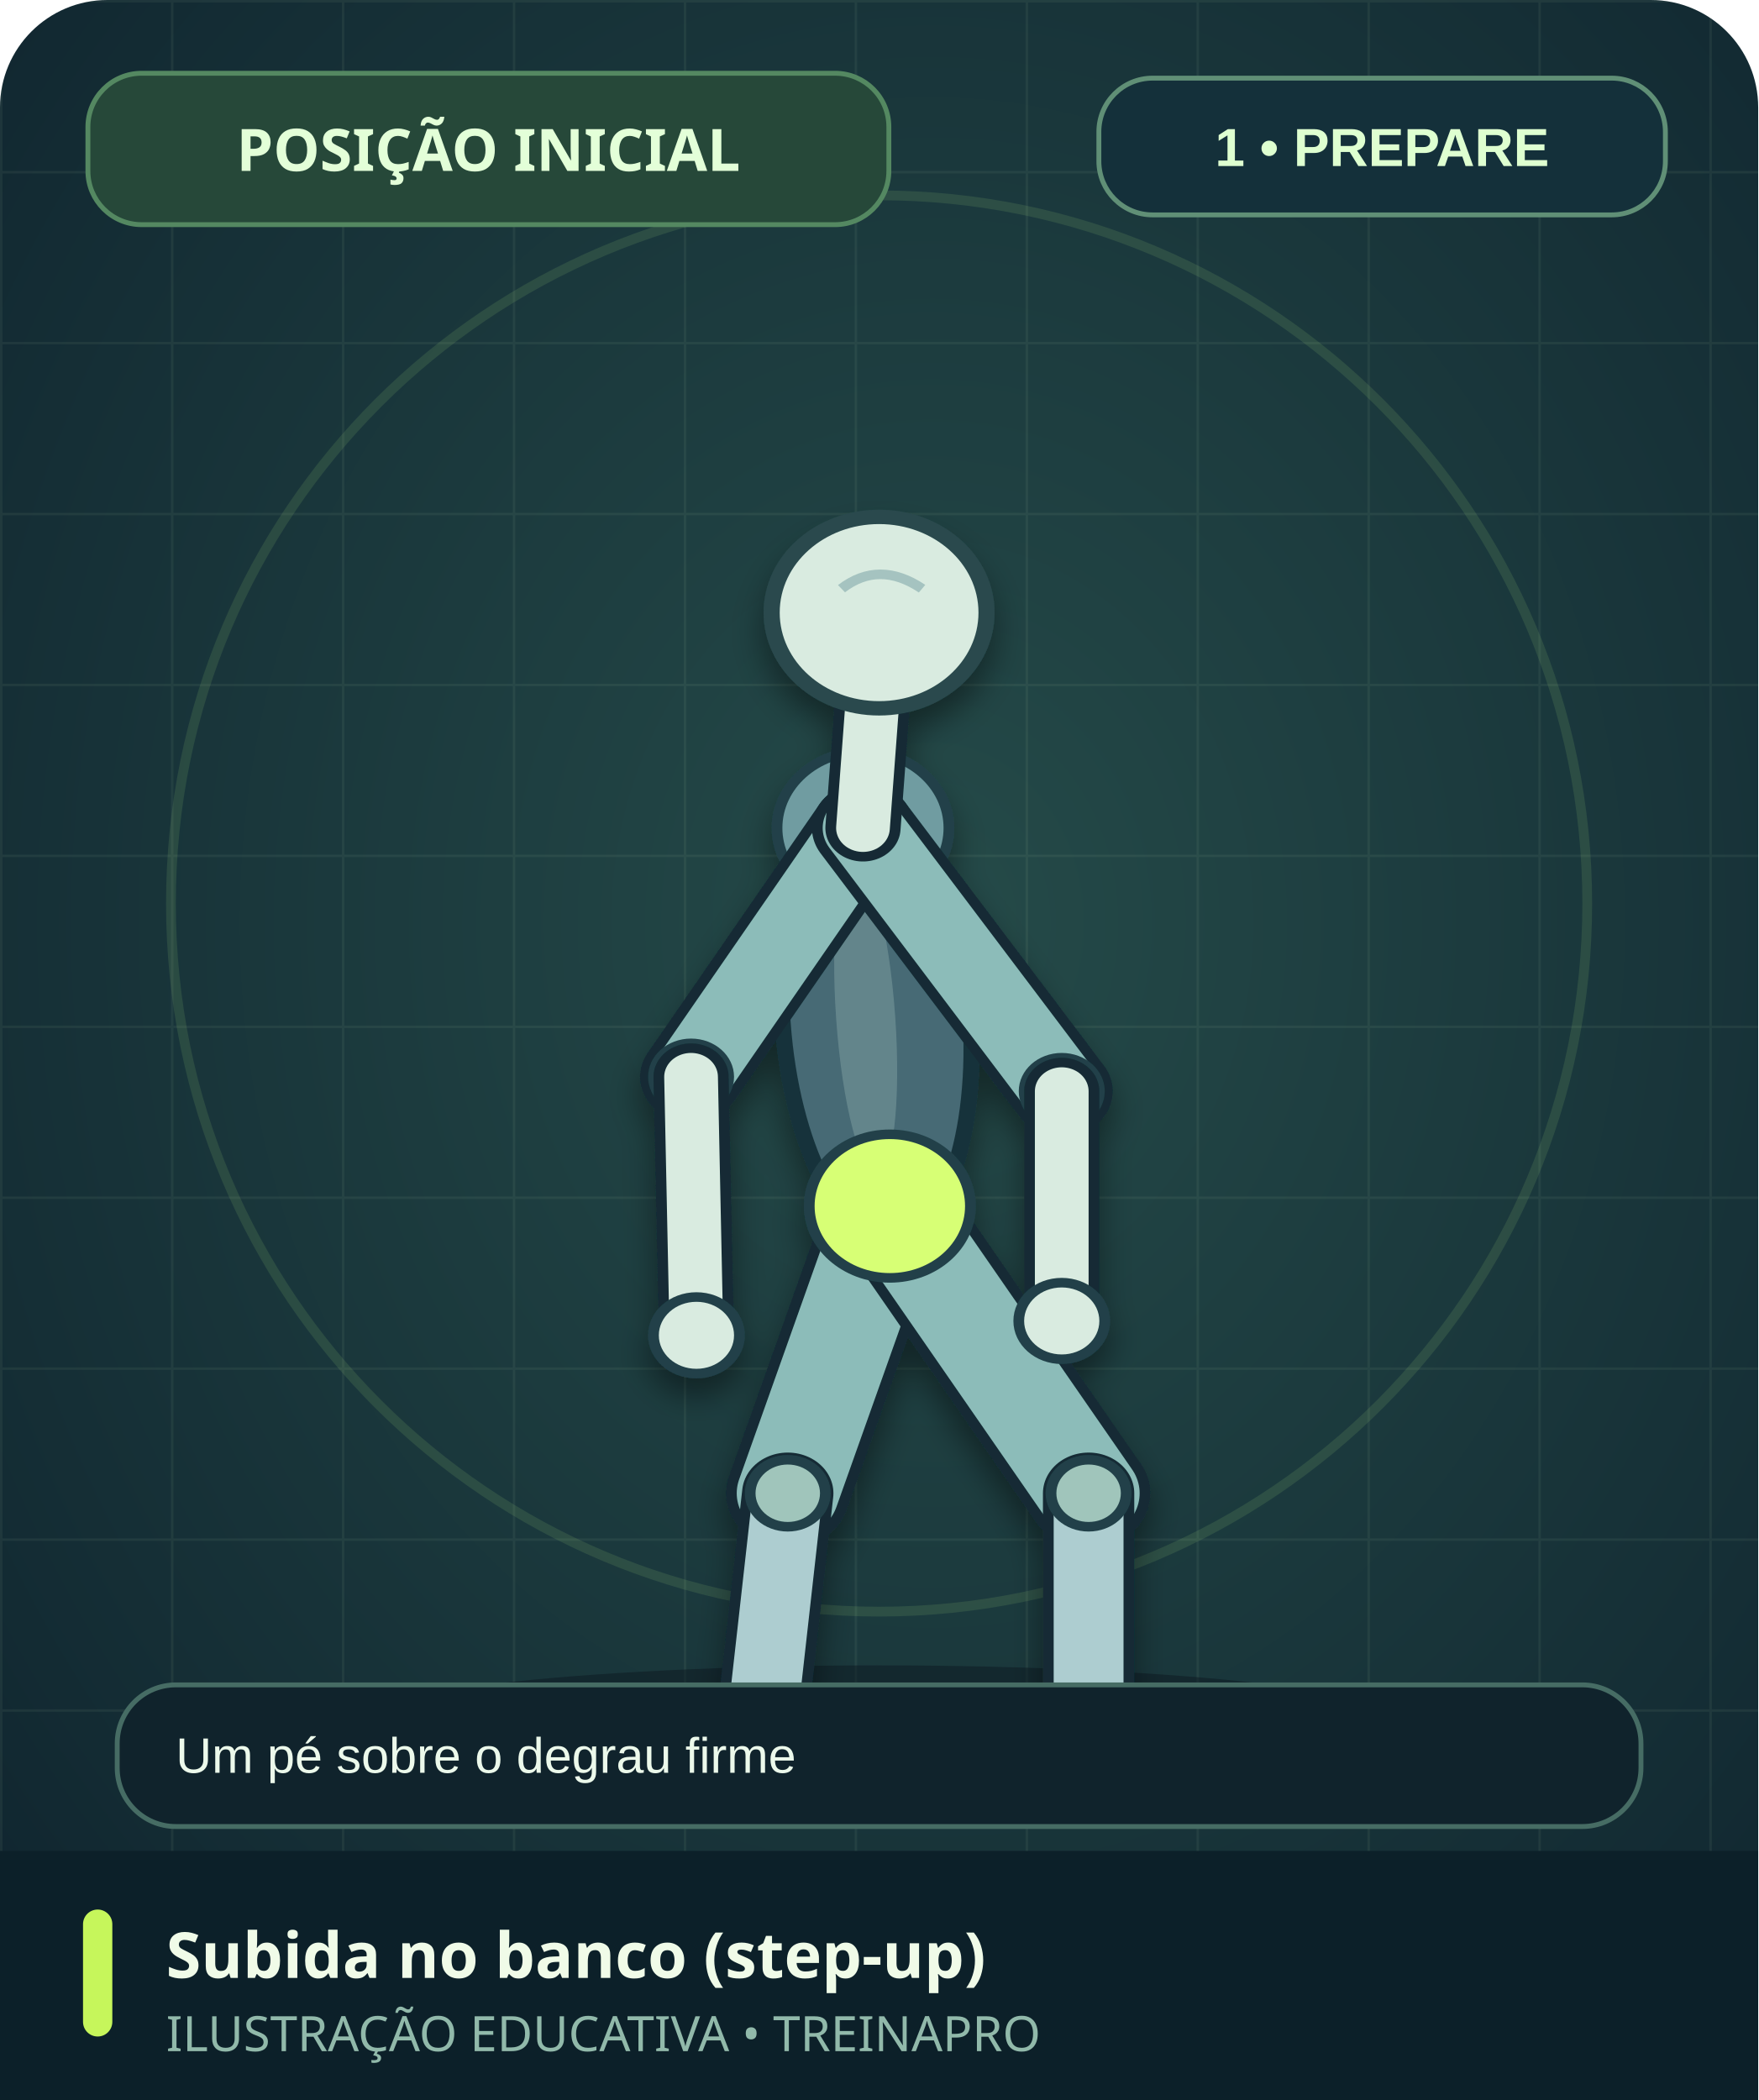
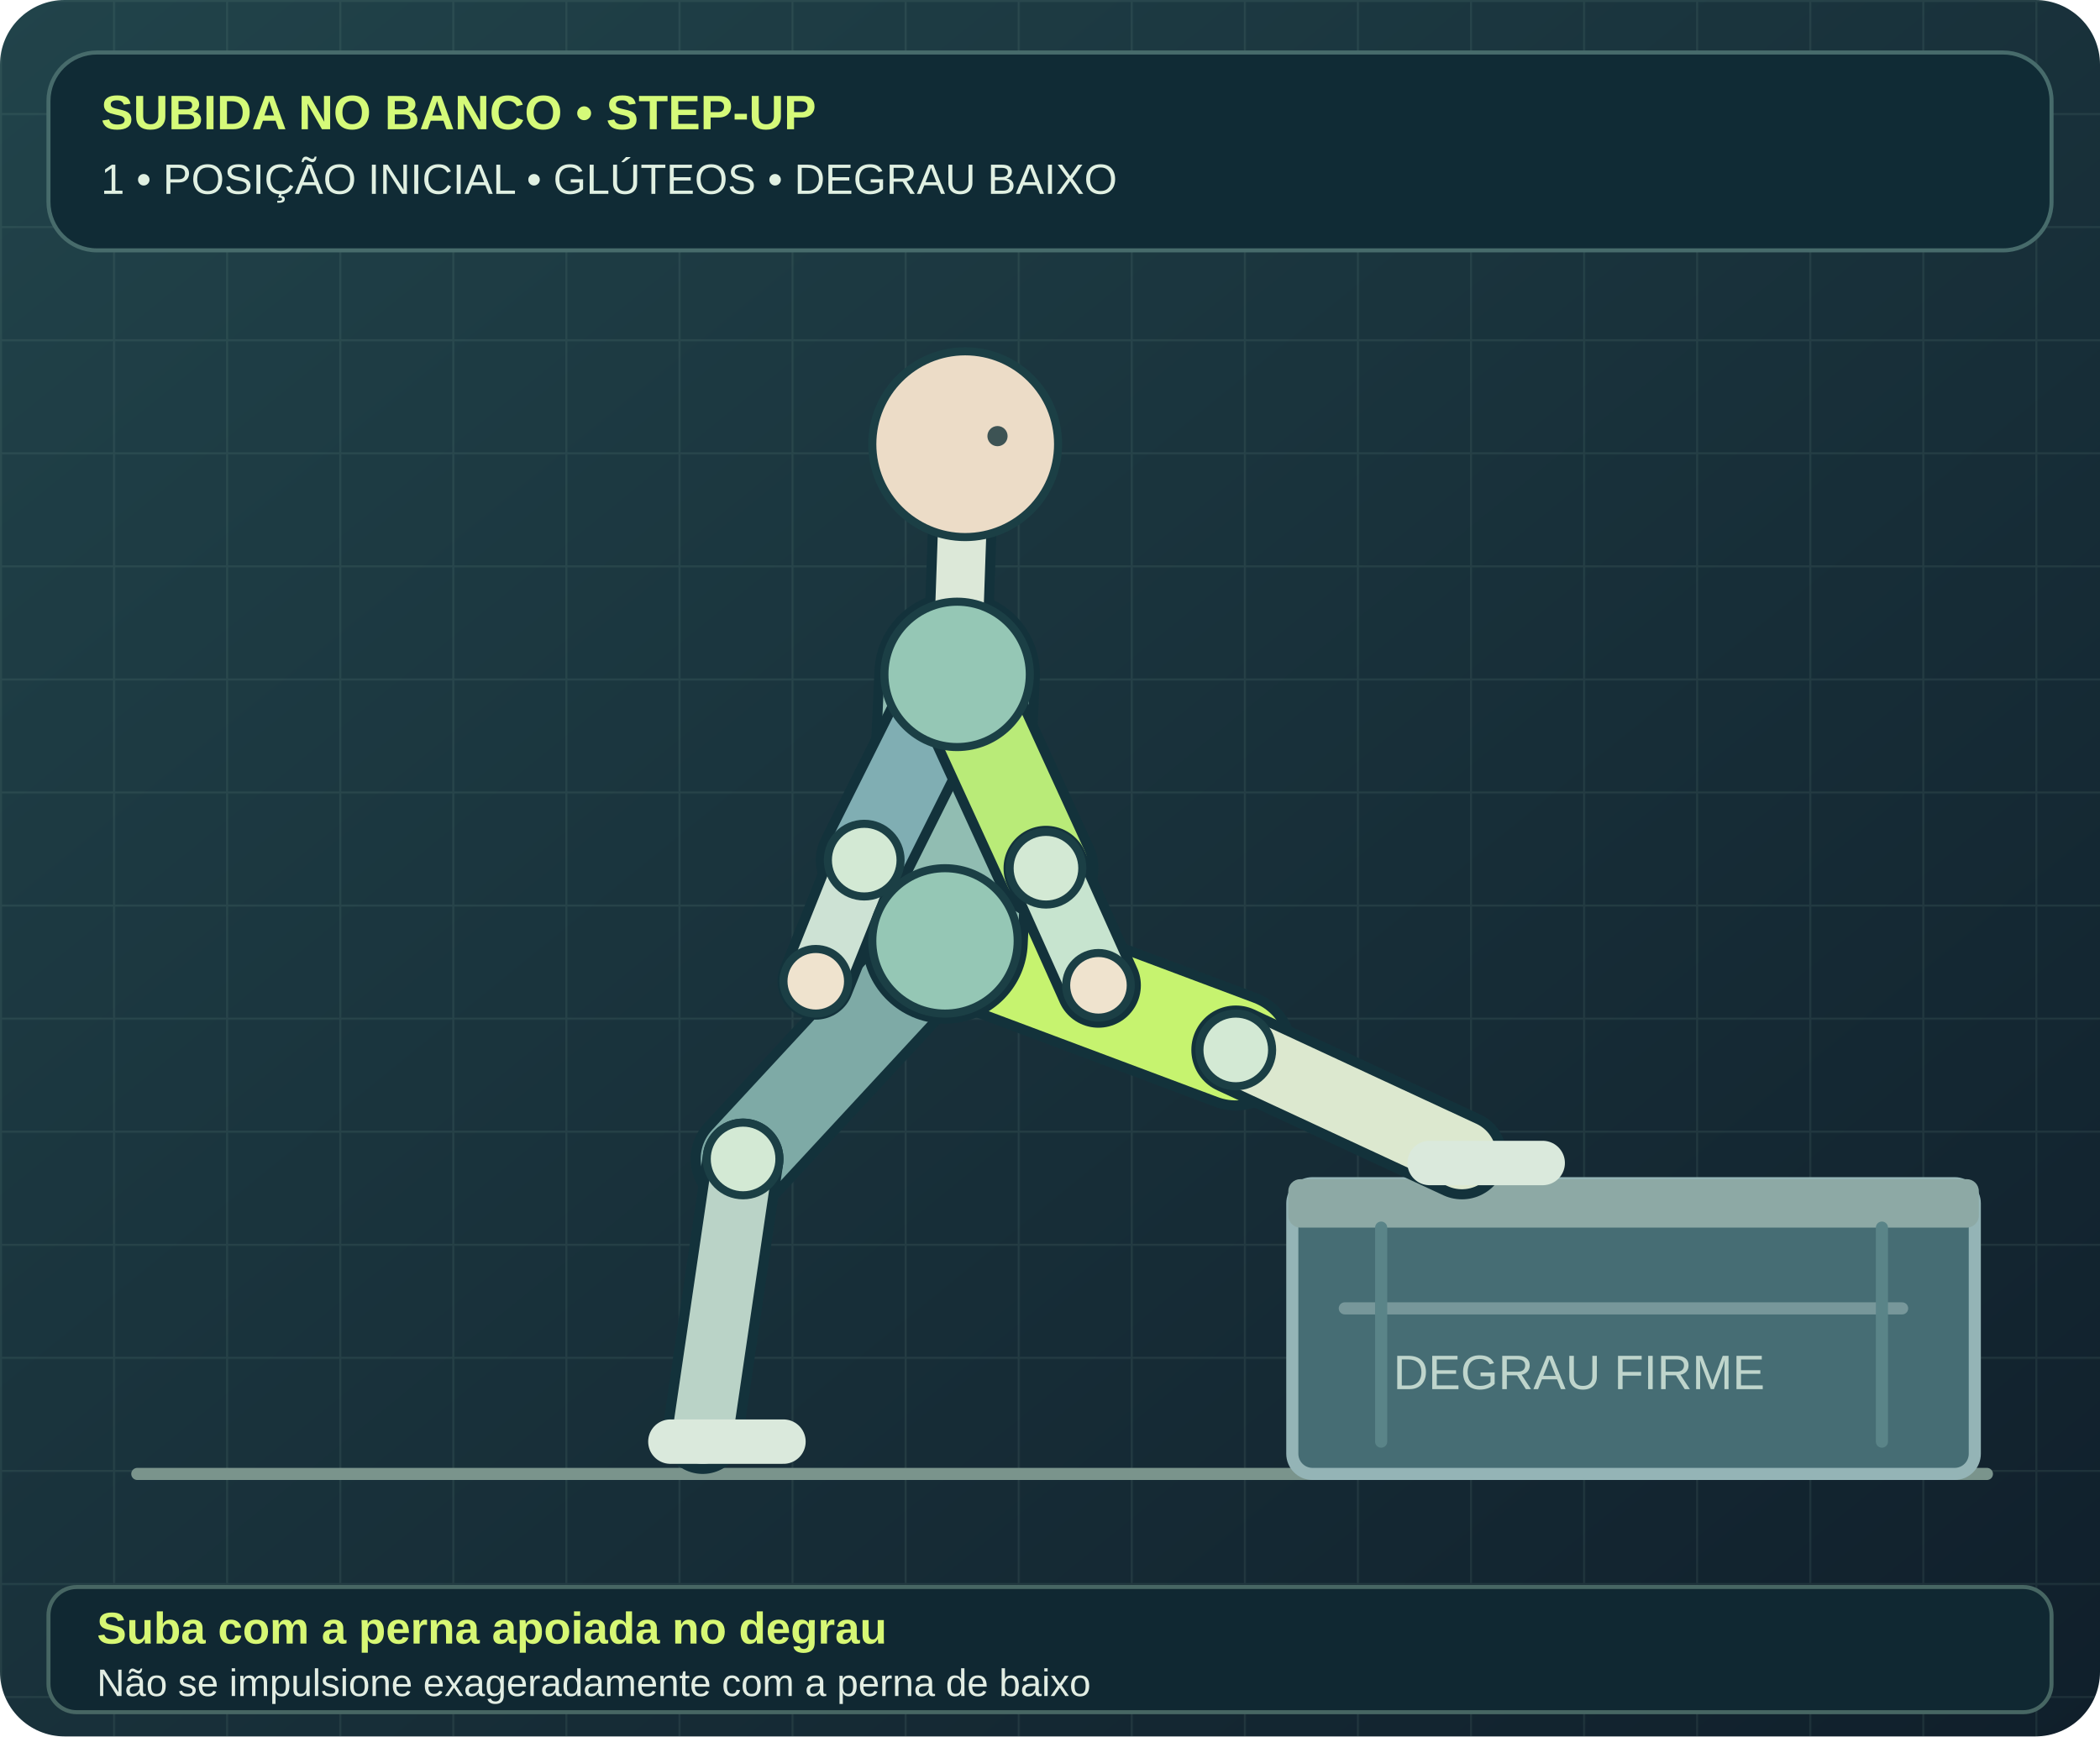
- <svg xmlns="http://www.w3.org/2000/svg" viewBox="0 0 360 430" role="img" aria-labelledby="title desc">
+ <svg xmlns="http://www.w3.org/2000/svg" viewBox="0 0 520 430" role="img" aria-labelledby="title desc">
  <defs>
-     <radialGradient id="bg" cx=".53" cy=".44" r=".78">
-       <stop stop-color="#254b49" />
-       <stop offset="1" stop-color="#0e222d" />
-     </radialGradient>
-     <pattern id="grid" width="35" height="35" patternUnits="userSpaceOnUse">
-       <path d="M35 0H0V35" stroke="#bddcb8" stroke-opacity=".07" fill="none" />
+     <linearGradient id="back" x1="0" y1="0" x2="1" y2="1">
+       <stop stop-color="#21434a" />
+       <stop offset="1" stop-color="#101f2b" />
+     </linearGradient>
+     <pattern id="grid" patternUnits="userSpaceOnUse" width="28" height="28">
+       <path d="M28 0H0V28" stroke="#9bc3ab" stroke-opacity=".10" fill="none" />
    </pattern>
-     <filter id="glow" x="-30%" y="-30%" width="160%" height="160%">
-       <feDropShadow dx="0" dy="4" stdDeviation="3" flood-color="#000" flood-opacity=".40" />
-     </filter>
  </defs>
-   <rect width="360" height="430" rx="22" fill="url(#bg)" />
-   <rect width="360" height="430" rx="22" fill="url(#grid)" />
-   <ellipse cx="180" cy="354" rx="112" ry="13" fill="#0b1820" opacity=".50" />
-   <circle cx="180" cy="185" r="145" fill="none" stroke="#b5ef80" stroke-opacity=".12" stroke-width="2" />
-   <rect x="18" y="15" width="164" height="31" rx="11" fill="#264839" stroke="#548861" />
-   <text x="100" y="35" text-anchor="middle" fill="#e3ffd8" font-family="sans-serif" font-size="12" font-weight="bold">POSIÇÃO INICIAL</text>
-   <g transform="translate(37 49) scale(1.1 .98)" filter="url(#glow)">
-     <line x1="37" y1="315" x2="221" y2="315" stroke="#587a80" stroke-width="3" stroke-linecap="round" />
-     <line x1="132" y1="202" x2="113" y2="262" stroke="#122c34" stroke-width="23" stroke-linecap="round" />
-     <line x1="132" y1="202" x2="113" y2="262" stroke="#8cbcb9" stroke-width="19" stroke-linecap="round" />
-     <line x1="113" y1="262" x2="108" y2="312" stroke="#122c34" stroke-width="17" stroke-linecap="round" />
-     <line x1="113" y1="262" x2="108" y2="312" stroke="#adcdd0" stroke-width="13" stroke-linecap="round" />
-     <circle cx="113" cy="262" r="7" fill="#a0c5bb" stroke="#214149" stroke-width="2" />
-     <path d="M100 308 Q109 301 129 311 Q131 318 100 317Z" fill="#a6c4bb" stroke="#243c40" stroke-width="2" />
-     <line x1="132" y1="202" x2="169" y2="262" stroke="#122c34" stroke-width="23" stroke-linecap="round" />
-     <line x1="132" y1="202" x2="169" y2="262" stroke="#8cbcb9" stroke-width="19" stroke-linecap="round" />
-     <line x1="169" y1="262" x2="169" y2="312" stroke="#122c34" stroke-width="17" stroke-linecap="round" />
-     <line x1="169" y1="262" x2="169" y2="312" stroke="#adcdd0" stroke-width="13" stroke-linecap="round" />
-     <circle cx="169" cy="262" r="7" fill="#a0c5bb" stroke="#214149" stroke-width="2" />
-     <path d="M161 308 Q170 301 190 311 Q192 318 161 317Z" fill="#a6c4bb" stroke="#243c40" stroke-width="2" />
-     <ellipse cx="129.5" cy="162.5" rx="17.5" ry="46.58" transform="rotate(-3.62 129.5 162.5)" fill="#466a75" stroke="#18333b" stroke-width="3" />
-     <ellipse cx="127.5" cy="162.5" rx="5.5" ry="32.58" transform="rotate(-3.62 129.5 162.5)" fill="#deefe3" opacity=".2" />
-     <circle cx="132" cy="202" r="15" fill="#d7ff75" stroke="#214149" stroke-width="2" />
-     <circle cx="127" cy="123" r="16" fill="#6f9ca1" stroke="#214149" stroke-width="2" />
-     <line x1="127" y1="123" x2="95" y2="175" stroke="#122c34" stroke-width="19" stroke-linecap="round" />
-     <line x1="127" y1="123" x2="95" y2="175" stroke="#8cbcb9" stroke-width="15" stroke-linecap="round" />
-     <circle cx="95" cy="175" r="7" fill="#91bbba" stroke="#214149" stroke-width="2" />
-     <line x1="95" y1="175" x2="96" y2="229" stroke="#122c34" stroke-width="14" stroke-linecap="round" />
-     <line x1="95" y1="175" x2="96" y2="229" stroke="#d9ebe0" stroke-width="10" stroke-linecap="round" />
-     <circle cx="96" cy="229" r="8" fill="#d9ebe0" stroke="#214149" stroke-width="2" />
-     <line x1="127" y1="123" x2="164" y2="178" stroke="#122c34" stroke-width="19" stroke-linecap="round" />
-     <line x1="127" y1="123" x2="164" y2="178" stroke="#8cbcb9" stroke-width="15" stroke-linecap="round" />
-     <circle cx="164" cy="178" r="7" fill="#91bbba" stroke="#214149" stroke-width="2" />
-     <line x1="164" y1="178" x2="164" y2="226" stroke="#122c34" stroke-width="14" stroke-linecap="round" />
-     <line x1="164" y1="178" x2="164" y2="226" stroke="#d9ebe0" stroke-width="10" stroke-linecap="round" />
-     <circle cx="164" cy="226" r="8" fill="#d9ebe0" stroke="#214149" stroke-width="2" />
-     <line x1="127" y1="123" x2="130" y2="78" stroke="#122c34" stroke-width="14" stroke-linecap="round" />
-     <line x1="127" y1="123" x2="130" y2="78" stroke="#d9ebe0" stroke-width="10" stroke-linecap="round" />
-     <circle cx="130" cy="78" r="20" fill="#d9ebe0" stroke="#2a4a4e" stroke-width="3" />
-     <path d="M123 73 Q130 67 138 73" fill="none" stroke="#82a8aa" stroke-width="2" opacity=".6" />
-   </g>
-   <rect x="0" y="379" width="360" height="51" fill="#0c2029" />
-   <rect x="17" y="391" width="6" height="26" rx="3" fill="#c6f65b" />
-   <text x="34" y="405" fill="#f0fbe8" font-family="sans-serif" font-size="13" font-weight="bold">Subida no banco (step-up)</text>
-   <text x="34" y="420" fill="#91b9aa" font-family="sans-serif" font-size="10">ILUSTRAÇÃO EDUCATIVA • TREINAPRO</text>
-   <g aria-hidden="true">
-     <rect x="225" y="16" rx="11" width="116" height="28" fill="#14303a" stroke="#608f76" />
-     <text x="283" y="34" text-anchor="middle" fill="#deffd0" font-size="11" font-family="Arial,sans-serif" font-weight="bold">1 • PREPARE</text>
-     <rect x="24" y="345" rx="12" width="312" height="29" fill="#10232c" stroke="#466c64" />
-     <text x="36" y="363" fill="#ecf9eb" font-size="10.2" font-family="Arial,sans-serif">Um pé sobre o degrau firme</text>
-   </g>
+   <rect width="100%" height="100%" rx="16" fill="url(#back)" />
+   <rect width="100%" height="100%" rx="16" fill="url(#grid)" />
+   <line x1="34" y1="365" x2="492" y2="365" stroke="#7a948c" stroke-width="3" stroke-linecap="round" />
+   <rect x="320" y="293" width="169" height="72" rx="5" fill="#466d74" stroke="#94b4b6" stroke-width="3" />
+   <rect x="319" y="292" width="171" height="12" rx="3" fill="#8da9a5" stroke="none" stroke-width="1" />
+   <line x1="333" y1="324" x2="471" y2="324" stroke="#77979a" stroke-width="3" stroke-linecap="round" />
+   <line x1="342" y1="304" x2="342" y2="357" stroke="#5a8488" stroke-width="3" stroke-linecap="round" />
+   <line x1="466" y1="304" x2="466" y2="357" stroke="#5a8488" stroke-width="3" stroke-linecap="round" />
+   <text x="345" y="344" fill="#bfd5cc" font-family="Arial,sans-serif" font-size="12">DEGRAU FIRME</text>
+   <line x1="234" y1="233" x2="184" y2="287" stroke="#13323b" stroke-width="26" stroke-linecap="round" />
+   <line x1="234" y1="233" x2="184" y2="287" stroke="#7eaaa6" stroke-width="21" stroke-linecap="round" />
+   <line x1="184" y1="287" x2="174" y2="355" stroke="#13323b" stroke-width="20" stroke-linecap="round" />
+   <line x1="184" y1="287" x2="174" y2="355" stroke="#bad3c7" stroke-width="15" stroke-linecap="round" />
+   <line x1="234" y1="233" x2="306" y2="260" stroke="#13323b" stroke-width="30" stroke-linecap="round" />
+   <line x1="234" y1="233" x2="306" y2="260" stroke="#c6f36f" stroke-width="25" stroke-linecap="round" />
+   <line x1="306" y1="260" x2="362" y2="286" stroke="#13323b" stroke-width="22" stroke-linecap="round" />
+   <line x1="306" y1="260" x2="362" y2="286" stroke="#dce8cf" stroke-width="17" stroke-linecap="round" />
+   <line x1="234" y1="233" x2="237" y2="167" stroke="#13323b" stroke-width="41" stroke-linecap="round" />
+   <line x1="234" y1="233" x2="237" y2="167" stroke="#91bdb2" stroke-width="36" stroke-linecap="round" />
+   <line x1="237" y1="167" x2="214" y2="213" stroke="#13323b" stroke-width="24" stroke-linecap="round" />
+   <line x1="237" y1="167" x2="214" y2="213" stroke="#80aeb3" stroke-width="19" stroke-linecap="round" />
+   <line x1="214" y1="213" x2="202" y2="243" stroke="#13323b" stroke-width="19" stroke-linecap="round" />
+   <line x1="214" y1="213" x2="202" y2="243" stroke="#cde2d4" stroke-width="14" stroke-linecap="round" />
+   <line x1="237" y1="167" x2="259" y2="215" stroke="#13323b" stroke-width="26" stroke-linecap="round" />
+   <line x1="237" y1="167" x2="259" y2="215" stroke="#b9eb78" stroke-width="21" stroke-linecap="round" />
+   <line x1="259" y1="215" x2="272" y2="244" stroke="#13323b" stroke-width="21" stroke-linecap="round" />
+   <line x1="259" y1="215" x2="272" y2="244" stroke="#c7e4cf" stroke-width="16" stroke-linecap="round" />
+   <line x1="237" y1="167" x2="239" y2="110" stroke="#13323b" stroke-width="17" stroke-linecap="round" />
+   <line x1="237" y1="167" x2="239" y2="110" stroke="#dce8d8" stroke-width="12" stroke-linecap="round" />
+   <circle cx="234" cy="233" r="18" fill="#95c7b5" stroke="#1b3f45" stroke-width="2" />
+   <circle cx="237" cy="167" r="18" fill="#95c7b5" stroke="#1b3f45" stroke-width="2" />
+   <circle cx="306" cy="260" r="9" fill="#d3e9d4" stroke="#1b3f45" stroke-width="2" />
+   <circle cx="184" cy="287" r="9" fill="#d3e9d4" stroke="#1b3f45" stroke-width="2" />
+   <circle cx="259" cy="215" r="9" fill="#d3e9d4" stroke="#1b3f45" stroke-width="2" />
+   <circle cx="214" cy="213" r="9" fill="#d3e9d4" stroke="#1b3f45" stroke-width="2" />
+   <circle cx="239" cy="110" r="23" fill="#ecdcc7" stroke="#1b3f45" stroke-width="2" />
+   <circle cx="247" cy="108" r="2.5" fill="#3d5354" />
+   <line x1="354" y1="288" x2="382" y2="288" stroke="#dae9dc" stroke-width="11" stroke-linecap="round" />
+   <line x1="166" y1="357" x2="194" y2="357" stroke="#dae9dc" stroke-width="11" stroke-linecap="round" />
+   <circle cx="272" cy="244" r="8" fill="#efe3ce" stroke="#1b3f45" stroke-width="2" />
+   <circle cx="202" cy="243" r="8" fill="#efe3ce" stroke="#1b3f45" stroke-width="2" />
+   <rect x="12" y="13" width="496" height="49" rx="12" fill="#102b35" stroke="#476b6b" />
+   <text x="25" y="32" fill="#d5fa79" font-weight="700" font-family="Arial,sans-serif" font-size="12">SUBIDA NO BANCO • STEP-UP</text>
+   <text x="25" y="48" fill="#e0f0e2" font-family="Arial,sans-serif" font-size="10.5">1 • POSIÇÃO INICIAL • GLÚTEOS • DEGRAU BAIXO</text>
+   <rect x="12" y="393" width="496" height="31" rx="7" fill="#102832" stroke="#476663" />
+   <text x="24" y="407" fill="#d7f774" font-family="Arial,sans-serif" font-size="11" font-weight="700">Suba com a perna apoiada no degrau</text>
+   <text x="24" y="420" fill="#e2ede3" font-family="Arial,sans-serif" font-size="9.5">Não se impulsione exageradamente com a perna de baixo</text>
</svg>
